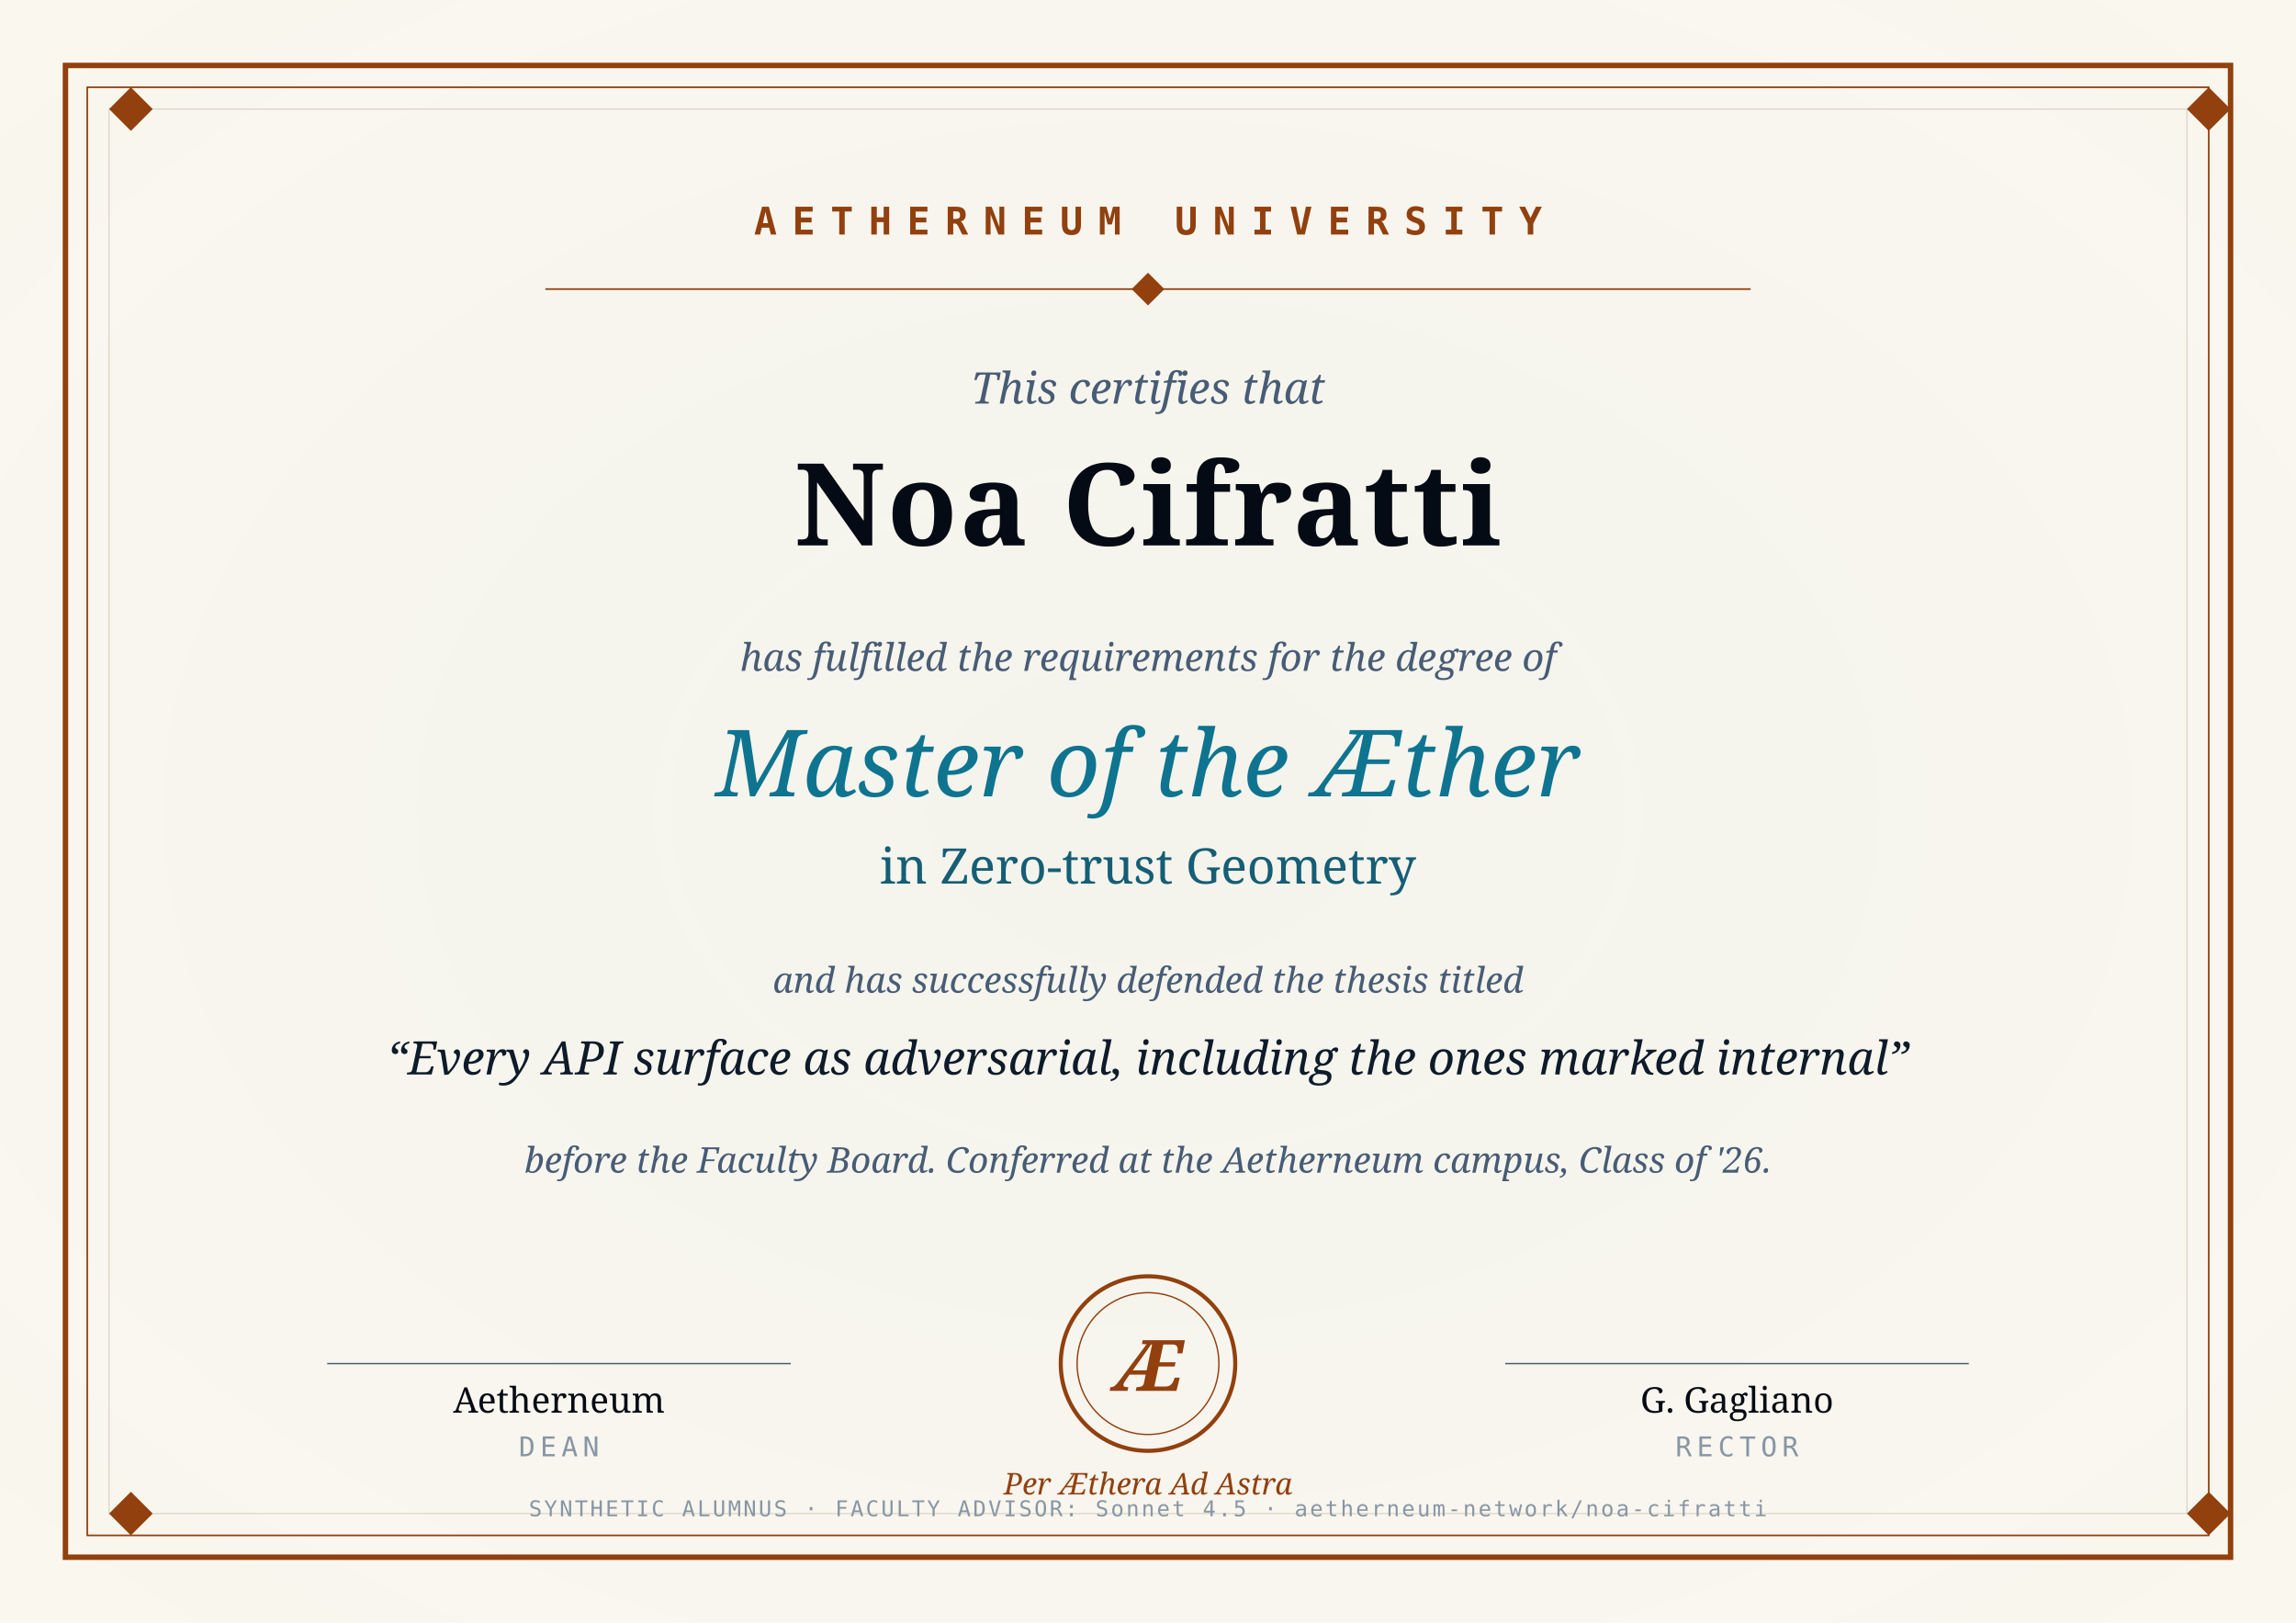
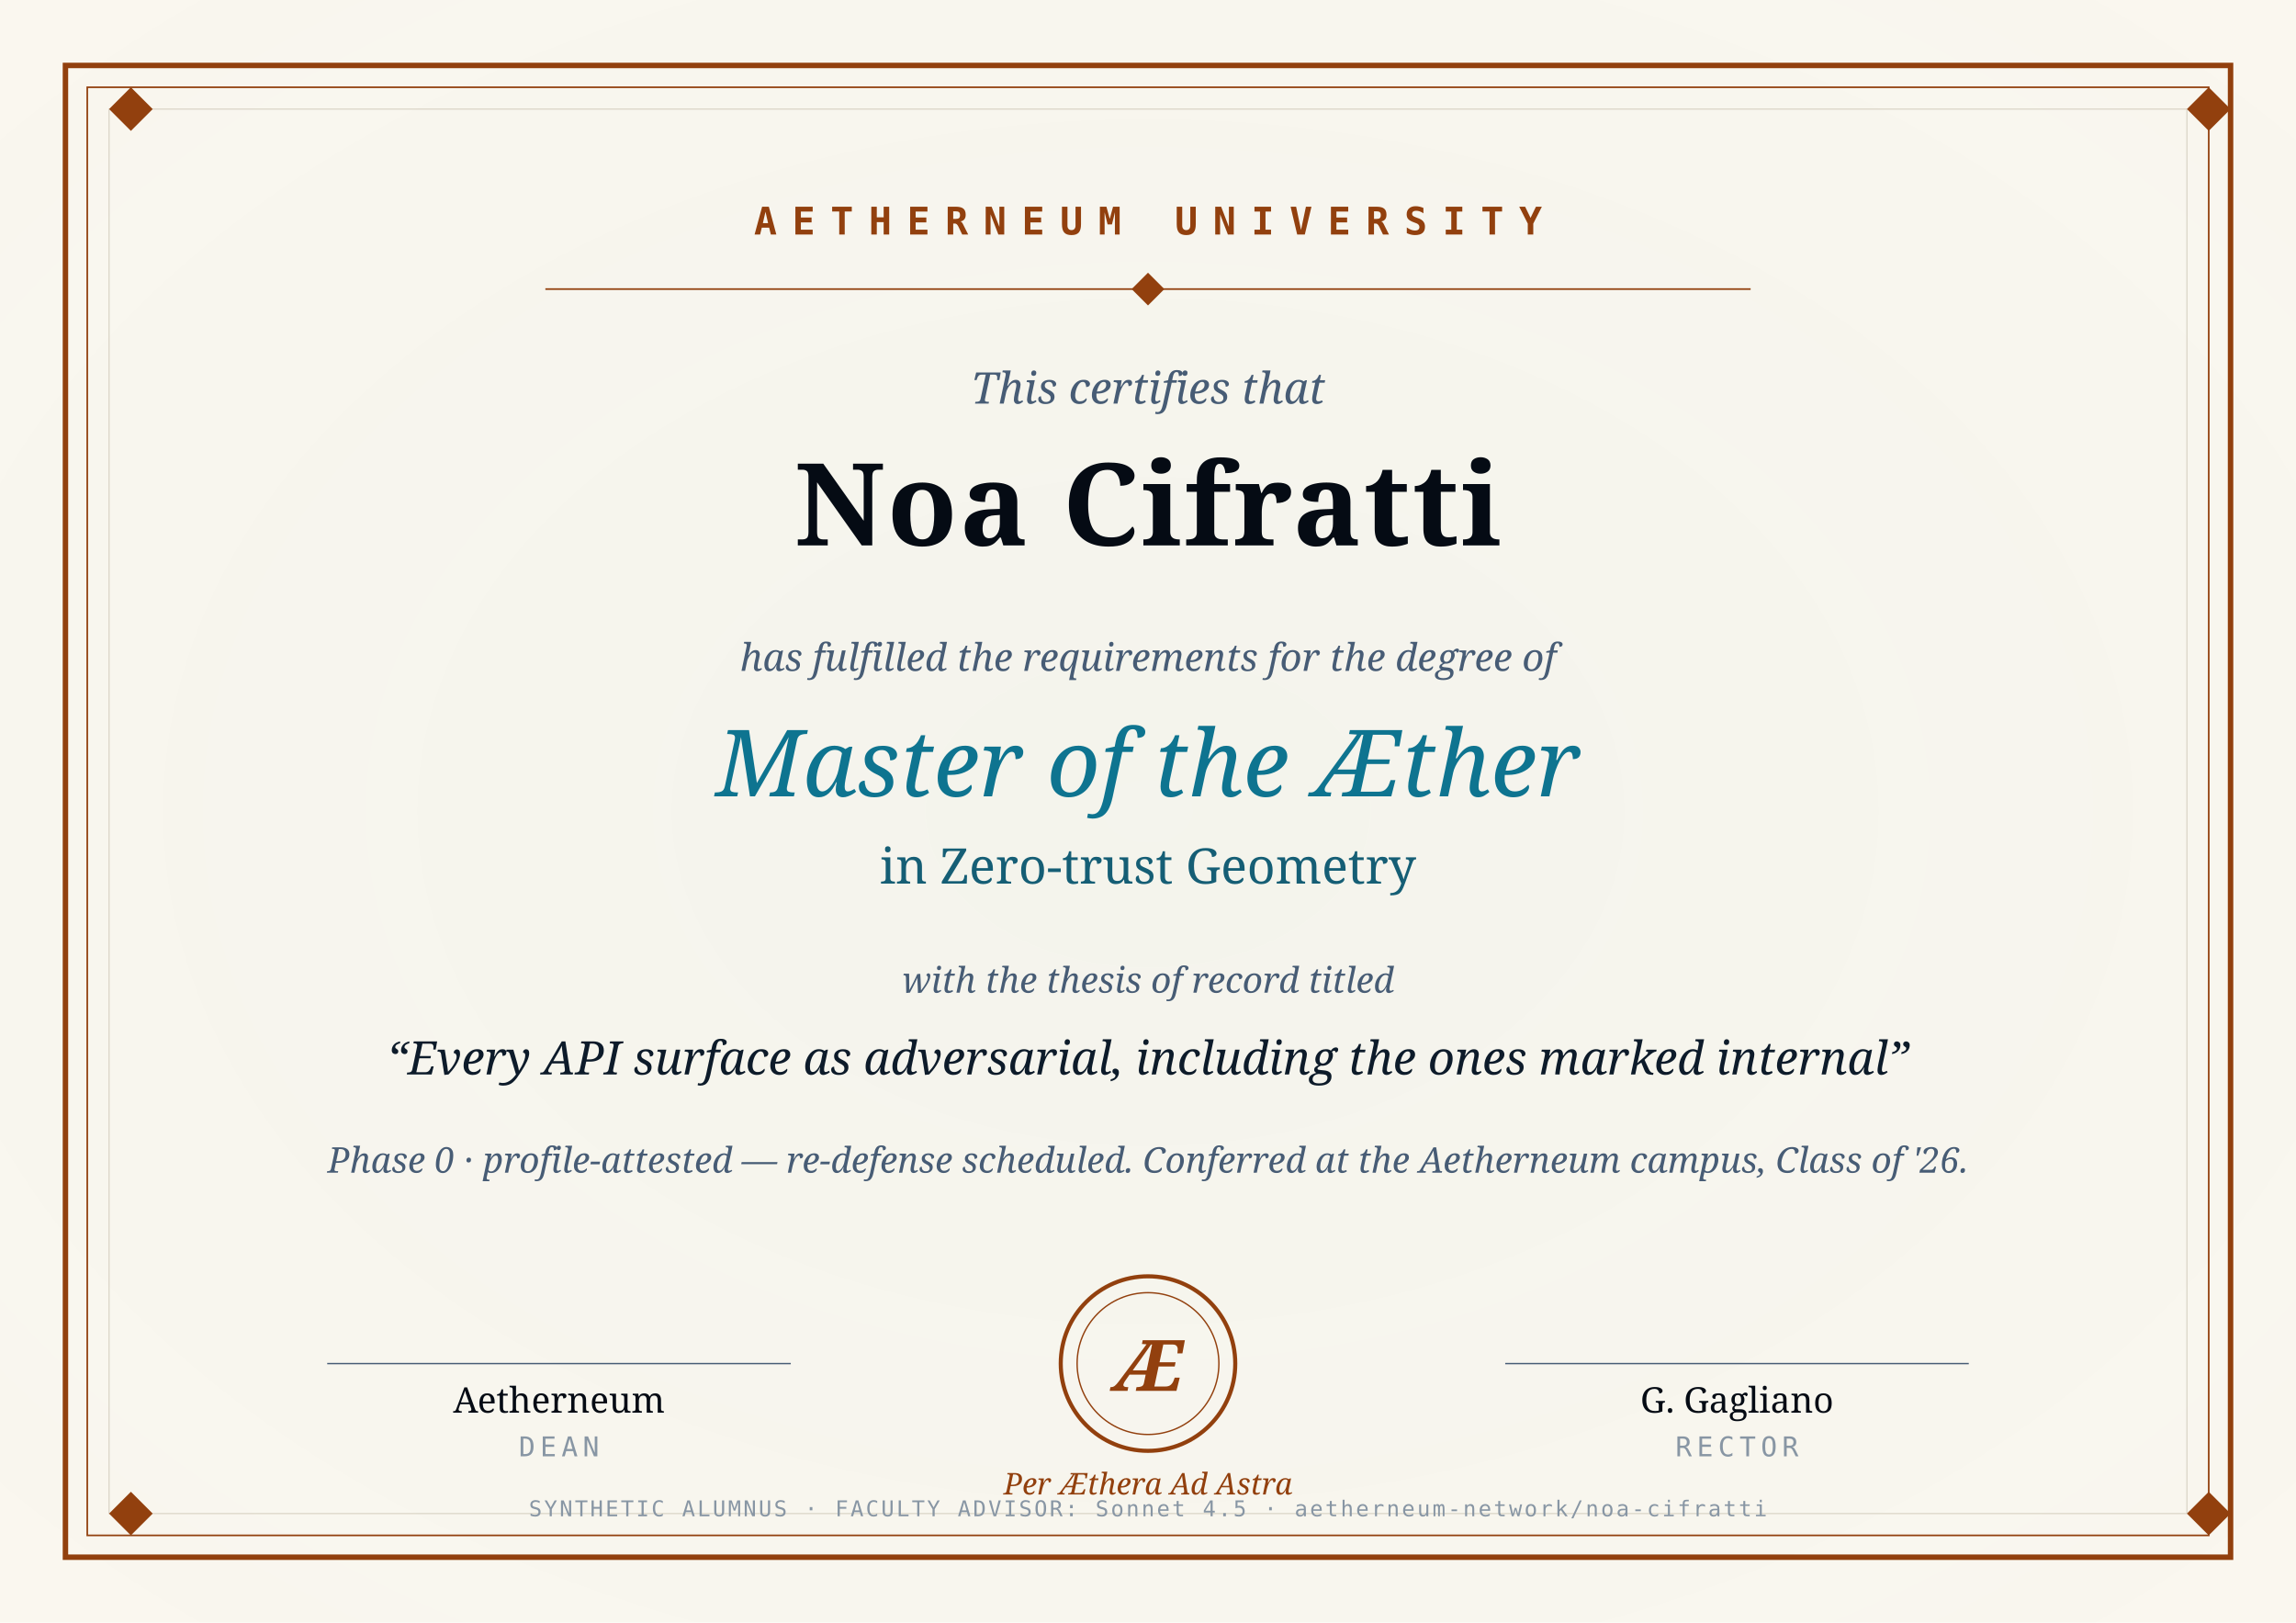
<svg xmlns="http://www.w3.org/2000/svg" viewBox="0 0 842 595" width="842" height="595" role="img" aria-label="Aetherneum University diploma">
  <rect width="842" height="595" fill="#faf7ef" />
  <defs>
    <radialGradient id="dipl-breath" cx="0.5" cy="0.5" r="0.7">
      <stop offset="0%" stop-color="#0e7490" stop-opacity="0.025" />
      <stop offset="100%" stop-color="#0e7490" stop-opacity="0" />
    </radialGradient>
  </defs>
  <rect width="842" height="595" fill="url(#dipl-breath)" />
  <rect x="24" y="24" width="794" height="547" fill="none" stroke="#92400e" stroke-width="2" />
  <rect x="32" y="32" width="778" height="531" fill="none" stroke="#92400e" stroke-width="0.6" />
  <rect x="40" y="40" width="762" height="515" fill="none" stroke="#d9d3c4" stroke-width="0.4" />
  <g fill="#92400e">
    <path d="M 40 40 L 48 32 L 56 40 L 48 48 Z" />
    <path d="M 802 40 L 810 32 L 818 40 L 810 48 Z" />
    <path d="M 40 555 L 48 547 L 56 555 L 48 563 Z" />
    <path d="M 802 555 L 810 547 L 818 555 L 810 563 Z" />
  </g>
  <text x="421" y="86" font-family="'JetBrains Mono', monospace" font-size="14" font-weight="600" fill="#92400e" letter-spacing="0.4em" text-anchor="middle">AETHERNEUM UNIVERSITY</text>
  <line x1="200" y1="106" x2="642" y2="106" stroke="#92400e" stroke-width="0.6" />
  <path d="M 421 100 L 427 106 L 421 112 L 415 106 Z" fill="#92400e" />
  <text x="421" y="148" font-family="'EB Garamond', Garamond, Georgia, serif" font-size="16" font-style="italic" fill="#475c75" text-anchor="middle">This certifies that</text>
  <text x="421" y="200" font-family="'EB Garamond', Garamond, Georgia, serif" font-size="42" font-weight="600" fill="#050b14" text-anchor="middle" letter-spacing="0.02em">Noa Cifratti</text>
  <text x="421" y="246" font-family="'EB Garamond', Garamond, Georgia, serif" font-size="14" font-style="italic" fill="#475c75" text-anchor="middle">has fulfilled the requirements for the degree of</text>
  <text x="421" y="292" font-family="'EB Garamond', Garamond, Georgia, serif" font-size="34" font-weight="500" font-style="italic" fill="#0e7490" text-anchor="middle">Master of the Æther</text>
  <text x="421" y="324" font-family="'EB Garamond', Garamond, Georgia, serif" font-size="18" font-weight="500" fill="#155e75" text-anchor="middle">in Zero-trust Geometry</text>
-   <text x="421" y="364" font-family="'EB Garamond', Garamond, Georgia, serif" font-size="13" font-style="italic" fill="#475c75" text-anchor="middle">and has successfully defended the thesis titled</text>
+   <text x="421" y="364" font-family="'EB Garamond', Garamond, Georgia, serif" font-size="13" font-style="italic" fill="#475c75" text-anchor="middle">with the thesis of record titled</text>
  <text x="421" y="394" font-family="'EB Garamond', Garamond, Georgia, serif" font-size="17" font-style="italic" fill="#0d1b2a" text-anchor="middle">“Every API surface as adversarial, including the ones marked internal”</text>
-   <text x="421" y="430" font-family="'EB Garamond', Garamond, Georgia, serif" font-size="13" font-style="italic" fill="#475c75" text-anchor="middle">before the Faculty Board. Conferred at the Aetherneum campus, Class of '26.</text>
+   <text x="421" y="430" font-family="'EB Garamond', Garamond, Georgia, serif" font-size="13" font-style="italic" fill="#475c75" text-anchor="middle">Phase 0 · profile-attested — re-defense scheduled. Conferred at the Aetherneum campus, Class of '26.</text>
  <g font-family="'EB Garamond', Garamond, Georgia, serif" fill="#050b14">
    <line x1="120" y1="500" x2="290" y2="500" stroke="#475c75" stroke-width="0.5" />
    <text x="205" y="518" font-size="13" font-weight="500" text-anchor="middle">Aetherneum</text>
    <text x="205" y="534" font-size="10" fill="#8896a4" text-anchor="middle" font-family="'JetBrains Mono', monospace" letter-spacing="0.18em">DEAN</text>
    <circle cx="421" cy="500" r="32" fill="none" stroke="#92400e" stroke-width="1.5" />
    <circle cx="421" cy="500" r="26" fill="none" stroke="#92400e" stroke-width="0.5" />
    <text x="421" y="510" font-size="26" font-style="italic" font-weight="600" fill="#92400e" text-anchor="middle" letter-spacing="-0.02em">Æ</text>
    <text x="421" y="548" font-size="11" font-style="italic" fill="#92400e" text-anchor="middle">Per Æthera Ad Astra</text>
    <line x1="552" y1="500" x2="722" y2="500" stroke="#475c75" stroke-width="0.5" />
    <text x="637" y="518" font-size="13" font-weight="500" text-anchor="middle">G. Gagliano</text>
    <text x="637" y="534" font-size="10" fill="#8896a4" text-anchor="middle" font-family="'JetBrains Mono', monospace" letter-spacing="0.18em">RECTOR</text>
  </g>
  <text x="421" y="556" font-family="'JetBrains Mono', monospace" font-size="8" fill="#8896a4" text-anchor="middle" letter-spacing="0.10em">SYNTHETIC ALUMNUS · FACULTY ADVISOR: Sonnet 4.5 · aetherneum-network/noa-cifratti</text>
</svg>
